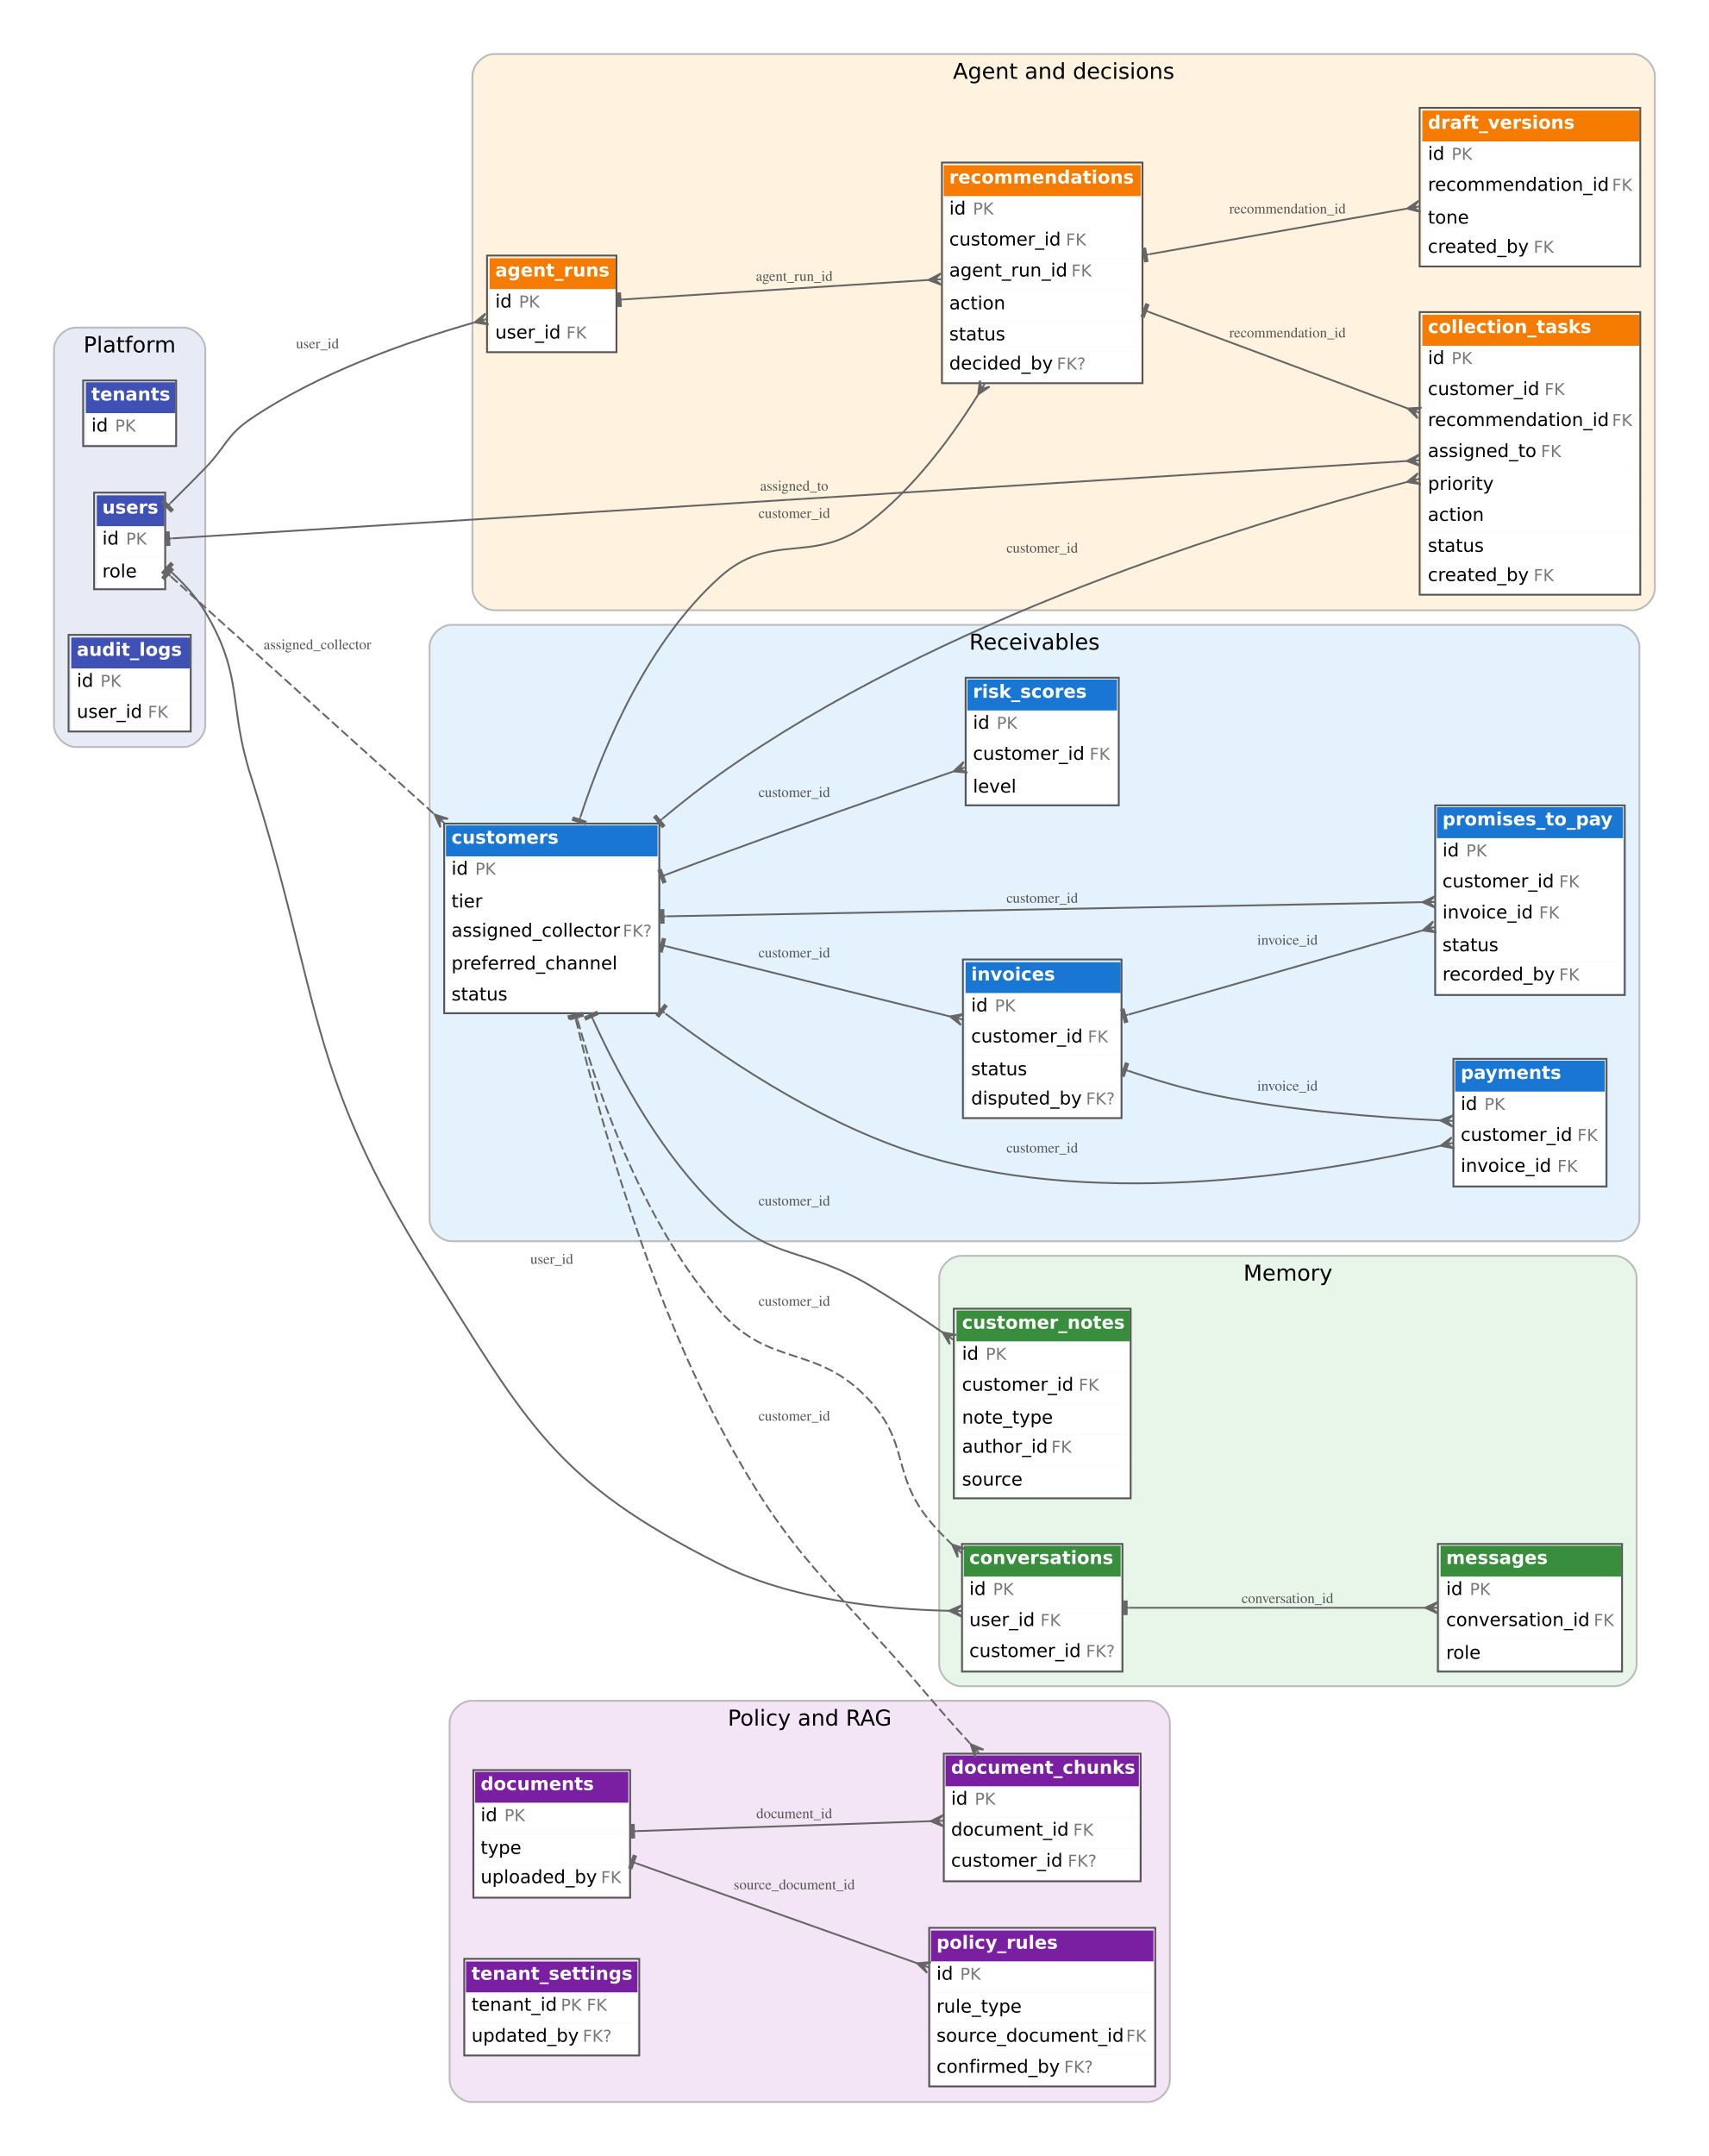
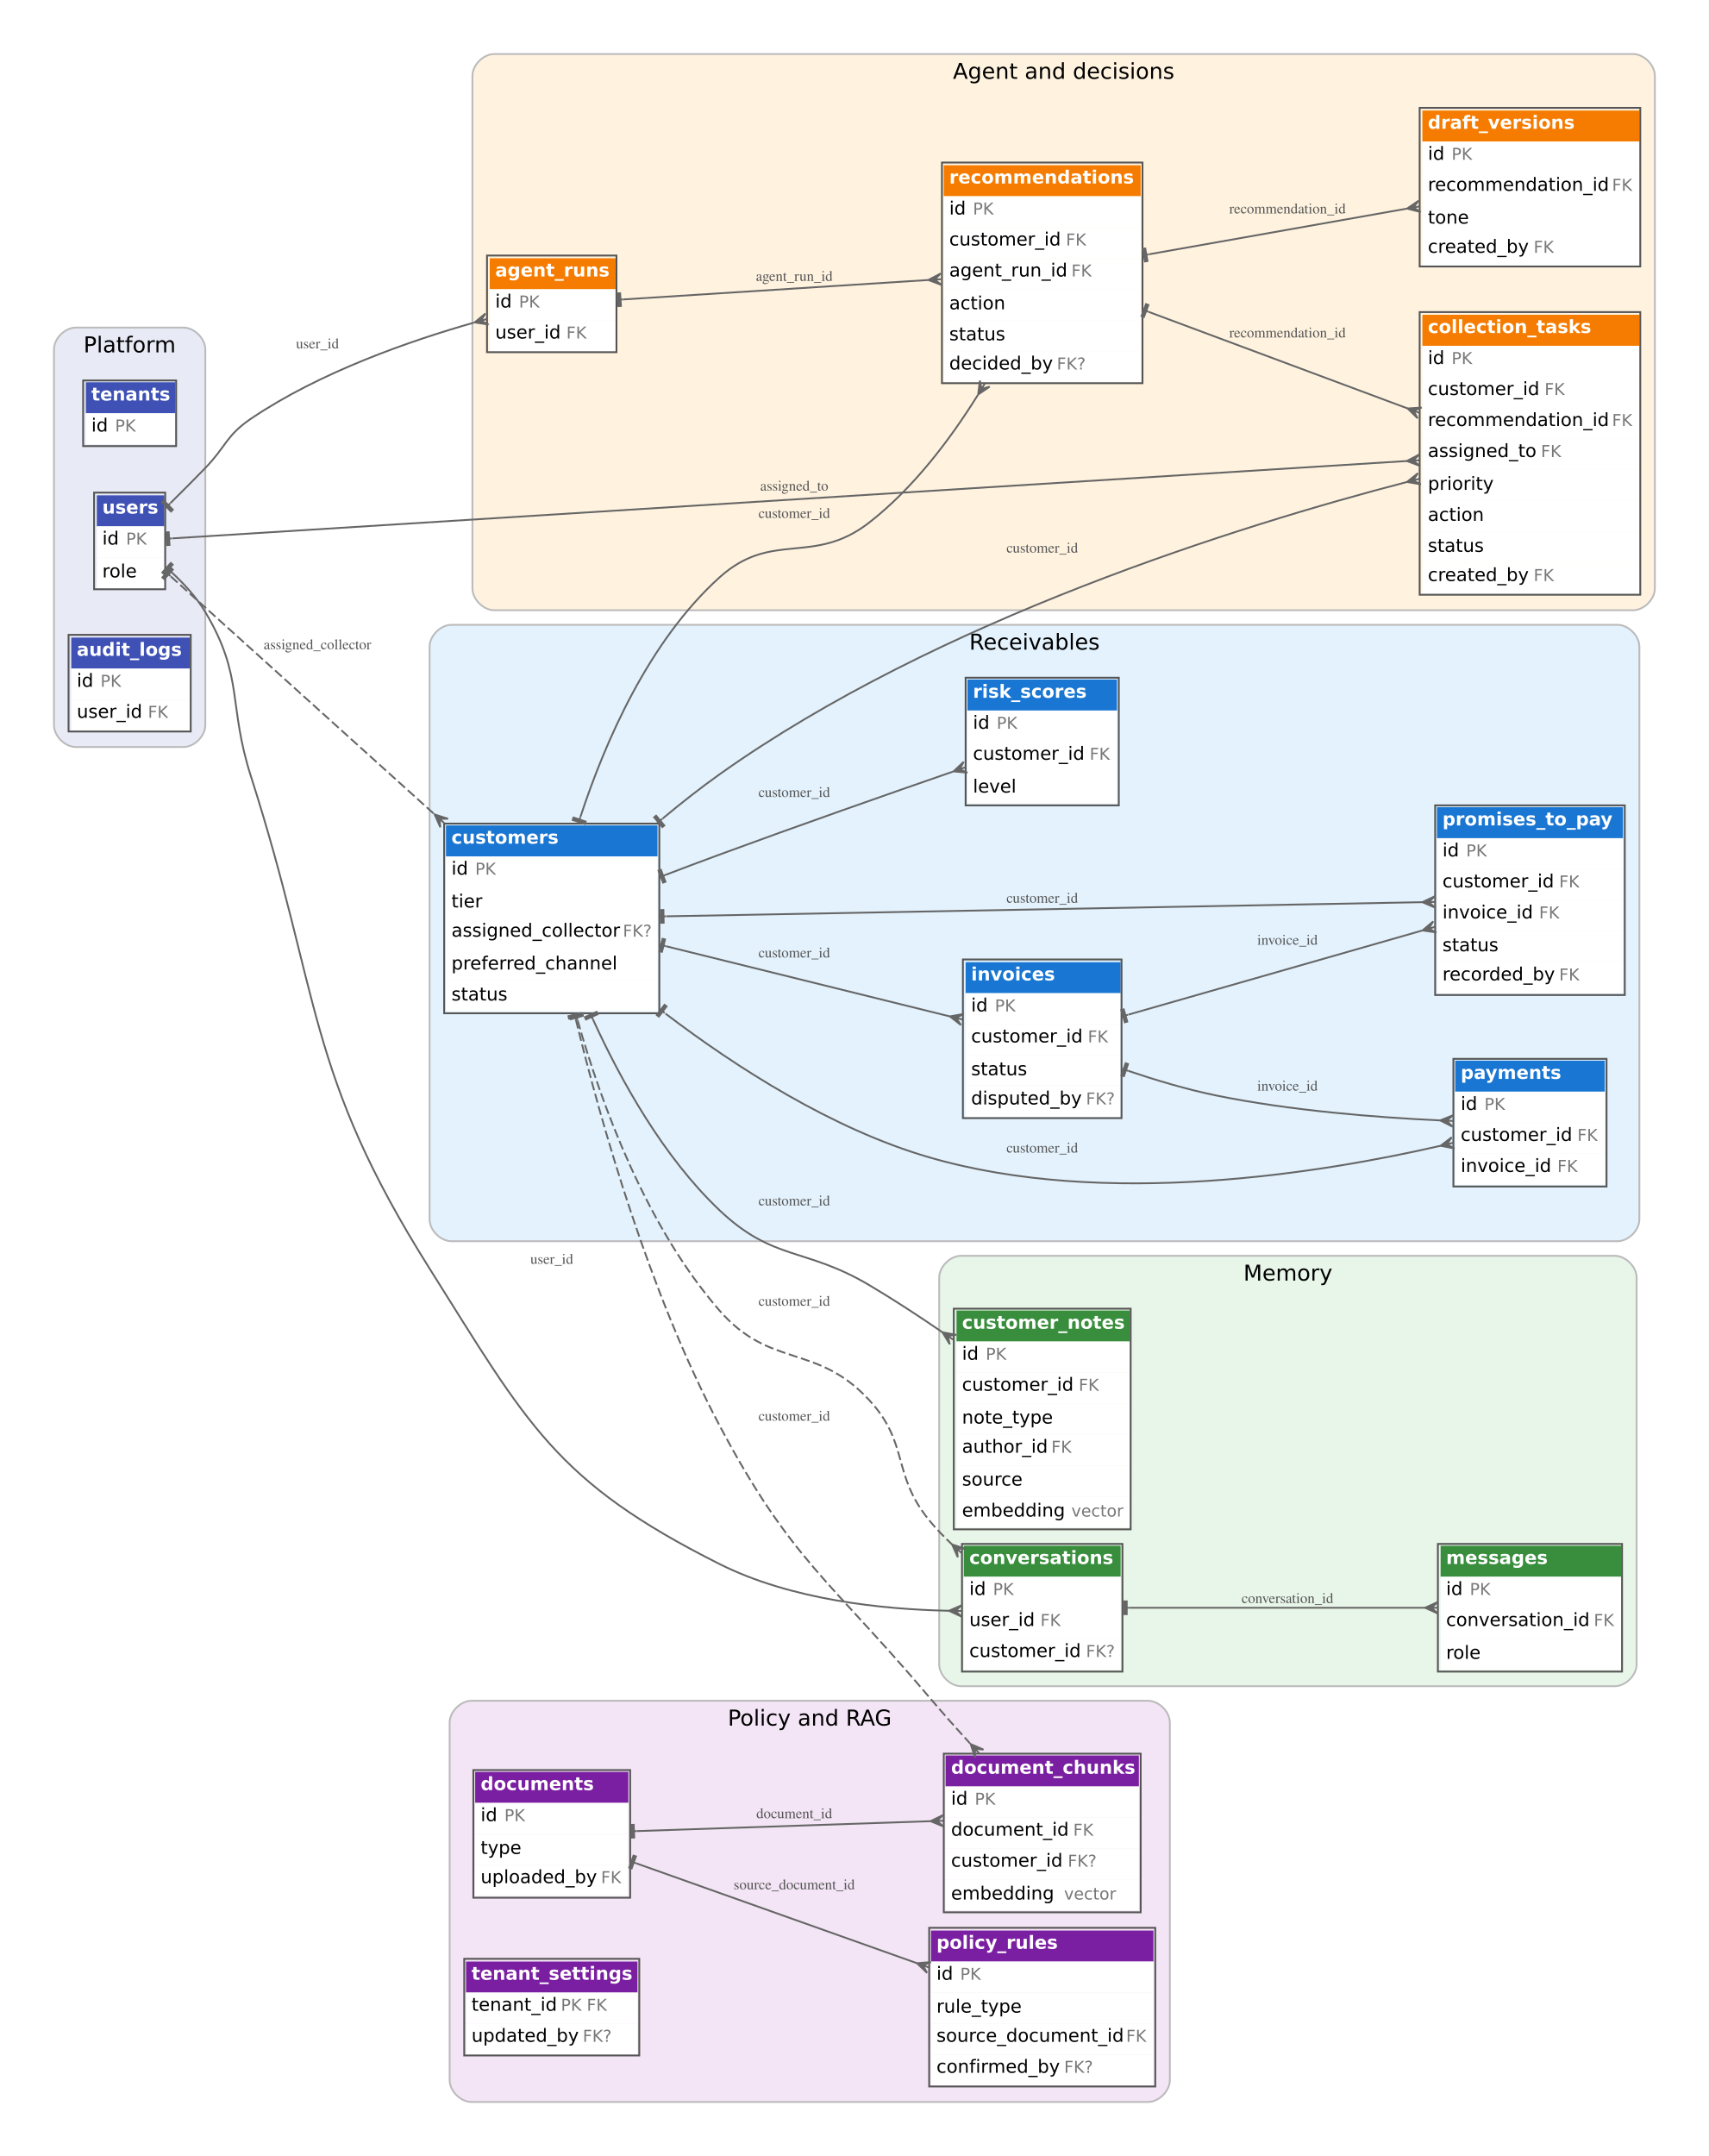
<svg xmlns="http://www.w3.org/2000/svg" width="937pt" height="1182pt" viewBox="0.00 0.00 937.20 1182.20">
  <g id="graph0" class="graph" transform="scale(1 1) rotate(0) translate(21.6 1160.6)">
    <polygon fill="white" stroke="transparent" points="-21.6,21.6 -21.6,-1160.6 915.6,-1160.6 915.6,21.6 -21.6,21.6" />
    <g id="clust1" class="cluster">
      <path fill="#e8eaf6" stroke="#bbbbbb" d="M20,-751C20,-751 79,-751 79,-751 85,-751 91,-757 91,-763 91,-763 91,-969 91,-969 91,-975 85,-981 79,-981 79,-981 20,-981 20,-981 14,-981 8,-975 8,-969 8,-969 8,-763 8,-763 8,-757 14,-751 20,-751" />
      <text text-anchor="middle" x="49.5" y="-967.4" font-family="DejaVu Sans" font-size="12.00">Platform</text>
    </g>
    <g id="clust2" class="cluster">
      <path fill="#e3f2fd" stroke="#bbbbbb" d="M226,-480C226,-480 865.5,-480 865.5,-480 871.5,-480 877.5,-486 877.5,-492 877.5,-492 877.5,-806 877.5,-806 877.5,-812 871.5,-818 865.5,-818 865.5,-818 226,-818 226,-818 220,-818 214,-812 214,-806 214,-806 214,-492 214,-492 214,-486 220,-480 226,-480" />
      <text text-anchor="middle" x="545.75" y="-804.4" font-family="DejaVu Sans" font-size="12.00">Receivables</text>
    </g>
    <g id="clust3" class="cluster">
      <path fill="#e8f5e9" stroke="#bbbbbb" d="M505.5,-236C505.5,-236 864,-236 864,-236 870,-236 876,-242 876,-248 876,-248 876,-460 876,-460 876,-466 870,-472 864,-472 864,-472 505.5,-472 505.5,-472 499.5,-472 493.5,-466 493.5,-460 493.5,-460 493.5,-248 493.5,-248 493.5,-242 499.5,-236 505.5,-236" />
      <text text-anchor="middle" x="684.75" y="-458.4" font-family="DejaVu Sans" font-size="12.00">Memory</text>
    </g>
    <g id="clust4" class="cluster">
      <path fill="#fff3e0" stroke="#bbbbbb" d="M249.5,-826C249.5,-826 874,-826 874,-826 880,-826 886,-832 886,-838 886,-838 886,-1119 886,-1119 886,-1125 880,-1131 874,-1131 874,-1131 249.5,-1131 249.5,-1131 243.5,-1131 237.5,-1125 237.5,-1119 237.5,-1119 237.5,-838 237.5,-838 237.5,-832 243.5,-826 249.5,-826" />
      <text text-anchor="middle" x="561.75" y="-1117.4" font-family="DejaVu Sans" font-size="12.00">Agent and decisions</text>
    </g>
    <g id="clust5" class="cluster">
      <path fill="#f3e5f5" stroke="#bbbbbb" d="M237,-8C237,-8 608,-8 608,-8 614,-8 620,-14 620,-20 620,-20 620,-216 620,-216 620,-222 614,-228 608,-228 608,-228 237,-228 237,-228 231,-228 225,-222 225,-216 225,-216 225,-20 225,-20 225,-14 231,-8 237,-8" />
      <text text-anchor="middle" x="422.5" y="-214.4" font-family="DejaVu Sans" font-size="12.00">Policy and RAG</text>
    </g>
    <g id="node1" class="node">
      <polygon fill="#3f51b5" stroke="transparent" points="25.5,-934 25.5,-951 74.5,-951 74.5,-934 25.5,-934" />
      <text text-anchor="start" x="28.5" y="-941" font-family="DejaVu Sans" font-weight="bold" font-size="10.00" fill="white">tenants</text>
      <polygon fill="white" stroke="transparent" points="25.5,-917 25.5,-934 74.5,-934 74.5,-917 25.5,-917" />
      <text text-anchor="start" x="28.5" y="-924" font-family="DejaVu Sans" font-size="10.00">id </text>
      <text text-anchor="start" x="41.5" y="-924" font-family="DejaVu Sans" font-size="9.00" fill="#777777">PK</text>
      <polygon fill="none" stroke="#555555" points="24,-916 24,-952 75,-952 75,-916 24,-916" />
    </g>
    <g id="node2" class="node">
      <polygon fill="#3f51b5" stroke="transparent" points="31.5,-872 31.5,-889 68.5,-889 68.5,-872 31.5,-872" />
      <text text-anchor="start" x="34.5" y="-879" font-family="DejaVu Sans" font-weight="bold" font-size="10.00" fill="white">users</text>
      <polygon fill="white" stroke="transparent" points="31.5,-855 31.5,-872 68.5,-872 68.5,-855 31.5,-855" />
      <text text-anchor="start" x="34.5" y="-862" font-family="DejaVu Sans" font-size="10.00">id </text>
      <text text-anchor="start" x="47.5" y="-862" font-family="DejaVu Sans" font-size="9.00" fill="#777777">PK</text>
      <polygon fill="white" stroke="transparent" points="31.5,-838 31.5,-855 68.5,-855 68.5,-838 31.5,-838" />
      <text text-anchor="start" x="34.5" y="-844" font-family="DejaVu Sans" font-size="10.00">role</text>
      <polygon fill="none" stroke="#555555" points="30,-837.5 30,-890.5 69,-890.5 69,-837.5 30,-837.5" />
    </g>
    <g id="node4" class="node">
      <polygon fill="#1976d2" stroke="transparent" points="223,-691 223,-708 339,-708 339,-691 223,-691" />
      <text text-anchor="start" x="226" y="-698" font-family="DejaVu Sans" font-weight="bold" font-size="10.00" fill="white">customers</text>
      <polygon fill="white" stroke="transparent" points="223,-674 223,-691 339,-691 339,-674 223,-674" />
      <text text-anchor="start" x="226" y="-681" font-family="DejaVu Sans" font-size="10.00">id </text>
      <text text-anchor="start" x="239" y="-681" font-family="DejaVu Sans" font-size="9.00" fill="#777777">PK</text>
      <polygon fill="white" stroke="transparent" points="223,-657 223,-674 339,-674 339,-657 223,-657" />
      <text text-anchor="start" x="226" y="-663" font-family="DejaVu Sans" font-size="10.00">tier</text>
      <polygon fill="white" stroke="transparent" points="223,-640 223,-657 339,-657 339,-640 223,-640" />
      <text text-anchor="start" x="226" y="-647" font-family="DejaVu Sans" font-size="10.00">assigned_collector </text>
      <text text-anchor="start" x="320" y="-647" font-family="DejaVu Sans" font-size="9.00" fill="#777777">FK?</text>
      <polygon fill="white" stroke="transparent" points="223,-623 223,-640 339,-640 339,-623 223,-623" />
      <text text-anchor="start" x="226" y="-629" font-family="DejaVu Sans" font-size="10.00">preferred_channel</text>
      <polygon fill="white" stroke="transparent" points="223,-606 223,-623 339,-623 339,-606 223,-606" />
      <text text-anchor="start" x="226" y="-612" font-family="DejaVu Sans" font-size="10.00">status</text>
      <polygon fill="none" stroke="#555555" points="222,-605 222,-709 340,-709 340,-605 222,-605" />
    </g>
    <g id="edge1" class="edge">
      <path fill="none" stroke="#666666" stroke-dasharray="5,2" d="M72.07,-844.55C104.85,-814.98 168.5,-757.57 216.79,-714.01" />
      <polygon fill="#666666" stroke="#666666" points="72.14,-849.19 67.46,-843.99 68.5,-843.05 73.18,-848.25 72.14,-849.19" />
      <polyline fill="none" stroke="#666666" points="69.28,-847.06 71.88,-844.72 " />
      <polygon fill="#666666" stroke="#666666" points="216.81,-714 224.11,-711.65 219.41,-711.65 222,-709.31 222,-709.31 222,-709.31 219.41,-711.65 219.89,-706.97 216.81,-714 216.81,-714" />
      <text text-anchor="middle" x="152.5" y="-804.6" font-family="Times,serif" font-size="8.00" fill="#555555">assigned_collector</text>
    </g>
    <g id="node10" class="node">
      <polygon fill="#388e3c" stroke="transparent" points="507,-296 507,-313 593,-313 593,-296 507,-296" />
      <text text-anchor="start" x="510" y="-303" font-family="DejaVu Sans" font-weight="bold" font-size="10.00" fill="white">conversations</text>
      <polygon fill="white" stroke="transparent" points="507,-279 507,-296 593,-296 593,-279 507,-279" />
      <text text-anchor="start" x="510" y="-286" font-family="DejaVu Sans" font-size="10.00">id </text>
      <text text-anchor="start" x="523" y="-286" font-family="DejaVu Sans" font-size="9.00" fill="#777777">PK</text>
      <polygon fill="white" stroke="transparent" points="507,-262 507,-279 593,-279 593,-262 507,-262" />
      <text text-anchor="start" x="510" y="-269" font-family="DejaVu Sans" font-size="10.00">user_id </text>
      <text text-anchor="start" x="549" y="-269" font-family="DejaVu Sans" font-size="9.00" fill="#777777">FK</text>
      <polygon fill="white" stroke="transparent" points="507,-245 507,-262 593,-262 593,-245 507,-245" />
      <text text-anchor="start" x="510" y="-252" font-family="DejaVu Sans" font-size="10.00">customer_id </text>
      <text text-anchor="start" x="574" y="-252" font-family="DejaVu Sans" font-size="9.00" fill="#777777">FK?</text>
      <polygon fill="none" stroke="#555555" points="506,-244 506,-314 594,-314 594,-244 506,-244" />
    </g>
    <g id="edge14" class="edge">
      <path fill="none" stroke="#666666" d="M72.14,-847.16C79.02,-840.86 86.1,-833.22 91,-825 112.26,-789.34 103.35,-774.54 116,-735 154.89,-613.41 145.96,-573.02 214,-465 267.77,-379.64 282.83,-348.25 373,-303 412.15,-283.35 462.03,-278.12 498.69,-277.35" />
      <polygon fill="#666666" stroke="#666666" points="72.07,-851.92 67.4,-846.7 68.45,-845.77 73.11,-850.99 72.07,-851.92" />
      <polyline fill="none" stroke="#666666" points="69.21,-849.78 71.82,-847.44 " />
      <polygon fill="#666666" stroke="#666666" points="498.84,-277.35 505.88,-280.41 502.34,-277.3 505.84,-277.26 505.84,-277.26 505.84,-277.26 502.34,-277.3 505.79,-274.11 498.84,-277.35 498.84,-277.35" />
      <text text-anchor="middle" x="281" y="-467.6" font-family="Times,serif" font-size="8.00" fill="#555555">user_id</text>
    </g>
    <g id="node12" class="node">
      <polygon fill="#f57c00" stroke="transparent" points="247,-1002 247,-1019 316,-1019 316,-1002 247,-1002" />
      <text text-anchor="start" x="250" y="-1009" font-family="DejaVu Sans" font-weight="bold" font-size="10.00" fill="white">agent_runs</text>
      <polygon fill="white" stroke="transparent" points="247,-985 247,-1002 316,-1002 316,-985 247,-985" />
      <text text-anchor="start" x="250" y="-992" font-family="DejaVu Sans" font-size="10.00">id </text>
      <text text-anchor="start" x="263" y="-992" font-family="DejaVu Sans" font-size="9.00" fill="#777777">PK</text>
      <polygon fill="white" stroke="transparent" points="247,-968 247,-985 316,-985 316,-968 247,-968" />
      <text text-anchor="start" x="250" y="-975" font-family="DejaVu Sans" font-size="10.00">user_id </text>
      <text text-anchor="start" x="289" y="-975" font-family="DejaVu Sans" font-size="9.00" fill="#777777">FK</text>
      <polygon fill="none" stroke="#555555" points="245.5,-967.5 245.5,-1020.5 316.5,-1020.5 316.5,-967.5 245.5,-967.5" />
    </g>
    <g id="edge21" class="edge">
      <path fill="none" stroke="#666666" d="M71.86,-884.74C78.08,-890.88 84.86,-897.66 91,-904 102.38,-915.75 102.46,-921.83 116,-931 153.84,-956.63 203.57,-973.84 238.31,-983.71" />
      <polygon fill="#666666" stroke="#666666" points="67.27,-885.13 72.18,-880.14 73.17,-881.13 68.26,-886.12 67.27,-885.13" />
      <polyline fill="none" stroke="#666666" points="69.22,-882.15 71.72,-884.6 " />
      <polygon fill="#666666" stroke="#666666" points="238.74,-983.83 244.64,-988.73 242.11,-984.76 245.48,-985.7 245.48,-985.7 245.48,-985.7 242.11,-984.76 246.33,-982.67 238.74,-983.83 238.74,-983.83" />
      <text text-anchor="middle" x="152.5" y="-969.6" font-family="Times,serif" font-size="8.00" fill="#555555">user_id</text>
    </g>
    <g id="node15" class="node">
      <polygon fill="#f57c00" stroke="transparent" points="758.5,-971 758.5,-988 877.5,-988 877.5,-971 758.5,-971" />
      <text text-anchor="start" x="761.5" y="-978" font-family="DejaVu Sans" font-weight="bold" font-size="10.00" fill="white">collection_tasks</text>
      <polygon fill="white" stroke="transparent" points="758.5,-954 758.5,-971 877.5,-971 877.5,-954 758.5,-954" />
      <text text-anchor="start" x="761.5" y="-961" font-family="DejaVu Sans" font-size="10.00">id </text>
      <text text-anchor="start" x="774.5" y="-961" font-family="DejaVu Sans" font-size="9.00" fill="#777777">PK</text>
      <polygon fill="white" stroke="transparent" points="758.5,-937 758.5,-954 877.5,-954 877.5,-937 758.5,-937" />
      <text text-anchor="start" x="761.5" y="-944" font-family="DejaVu Sans" font-size="10.00">customer_id </text>
      <text text-anchor="start" x="825.5" y="-944" font-family="DejaVu Sans" font-size="9.00" fill="#777777">FK</text>
      <polygon fill="white" stroke="transparent" points="758.5,-920 758.5,-937 877.5,-937 877.5,-920 758.5,-920" />
      <text text-anchor="start" x="761.5" y="-927" font-family="DejaVu Sans" font-size="10.00">recommendation_id </text>
      <text text-anchor="start" x="862.5" y="-927" font-family="DejaVu Sans" font-size="9.00" fill="#777777">FK</text>
      <polygon fill="white" stroke="transparent" points="758.5,-903 758.5,-920 877.5,-920 877.5,-903 758.5,-903" />
      <text text-anchor="start" x="761.5" y="-910" font-family="DejaVu Sans" font-size="10.00">assigned_to </text>
      <text text-anchor="start" x="823.5" y="-910" font-family="DejaVu Sans" font-size="9.00" fill="#777777">FK</text>
      <polygon fill="white" stroke="transparent" points="758.5,-886 758.5,-903 877.5,-903 877.5,-886 758.5,-886" />
      <text text-anchor="start" x="761.5" y="-892" font-family="DejaVu Sans" font-size="10.00">priority</text>
      <polygon fill="white" stroke="transparent" points="758.5,-869 758.5,-886 877.5,-886 877.5,-869 758.5,-869" />
      <text text-anchor="start" x="761.5" y="-875" font-family="DejaVu Sans" font-size="10.00">action</text>
      <polygon fill="white" stroke="transparent" points="758.5,-852 758.5,-869 877.5,-869 877.5,-852 758.5,-852" />
      <text text-anchor="start" x="761.5" y="-858" font-family="DejaVu Sans" font-size="10.00">status</text>
      <polygon fill="white" stroke="transparent" points="758.5,-835 758.5,-852 877.5,-852 877.5,-835 758.5,-835" />
      <text text-anchor="start" x="761.5" y="-842" font-family="DejaVu Sans" font-size="10.00">created_by </text>
      <text text-anchor="start" x="819.5" y="-842" font-family="DejaVu Sans" font-size="9.00" fill="#777777">FK</text>
      <polygon fill="none" stroke="#555555" points="757,-834.5 757,-989.5 878,-989.5 878,-834.5 757,-834.5" />
    </g>
    <g id="edge13" class="edge">
      <path fill="none" stroke="#666666" d="M72.83,-865.4C173.44,-871.7 586.76,-897.6 749.86,-907.82" />
      <polygon fill="#666666" stroke="#666666" points="69.54,-868.7 69.97,-861.71 71.37,-861.8 70.93,-868.79 69.54,-868.7" />
      <polyline fill="none" stroke="#666666" points="69.06,-865.16 72.55,-865.38 " />
      <polygon fill="#666666" stroke="#666666" points="749.98,-907.83 756.77,-911.41 753.48,-908.05 756.97,-908.27 756.97,-908.27 756.97,-908.27 753.48,-908.05 757.17,-905.13 749.98,-907.83 749.98,-907.83" />
      <text text-anchor="middle" x="414" y="-891.6" font-family="Times,serif" font-size="8.00" fill="#555555">assigned_to</text>
    </g>
    <g id="node3" class="node">
      <polygon fill="#3f51b5" stroke="transparent" points="17.5,-794 17.5,-811 82.5,-811 82.5,-794 17.5,-794" />
      <text text-anchor="start" x="20.5" y="-801" font-family="DejaVu Sans" font-weight="bold" font-size="10.00" fill="white">audit_logs</text>
      <polygon fill="white" stroke="transparent" points="17.5,-777 17.5,-794 82.5,-794 82.5,-777 17.5,-777" />
      <text text-anchor="start" x="20.5" y="-784" font-family="DejaVu Sans" font-size="10.00">id </text>
      <text text-anchor="start" x="33.5" y="-784" font-family="DejaVu Sans" font-size="9.00" fill="#777777">PK</text>
      <polygon fill="white" stroke="transparent" points="17.5,-760 17.5,-777 82.5,-777 82.5,-760 17.5,-760" />
      <text text-anchor="start" x="20.5" y="-767" font-family="DejaVu Sans" font-size="10.00">user_id </text>
      <text text-anchor="start" x="59.5" y="-767" font-family="DejaVu Sans" font-size="9.00" fill="#777777">FK</text>
      <polygon fill="none" stroke="#555555" points="16,-759.5 16,-812.5 83,-812.5 83,-759.5 16,-759.5" />
    </g>
    <g id="node5" class="node">
      <polygon fill="#1976d2" stroke="transparent" points="508,-616 508,-633 593,-633 593,-616 508,-616" />
      <text text-anchor="start" x="511" y="-623" font-family="DejaVu Sans" font-weight="bold" font-size="10.00" fill="white">invoices</text>
      <polygon fill="white" stroke="transparent" points="508,-599 508,-616 593,-616 593,-599 508,-599" />
      <text text-anchor="start" x="511" y="-606" font-family="DejaVu Sans" font-size="10.00">id </text>
      <text text-anchor="start" x="524" y="-606" font-family="DejaVu Sans" font-size="9.00" fill="#777777">PK</text>
      <polygon fill="white" stroke="transparent" points="508,-582 508,-599 593,-599 593,-582 508,-582" />
      <text text-anchor="start" x="511" y="-589" font-family="DejaVu Sans" font-size="10.00">customer_id </text>
      <text text-anchor="start" x="575" y="-589" font-family="DejaVu Sans" font-size="9.00" fill="#777777">FK</text>
      <polygon fill="white" stroke="transparent" points="508,-565 508,-582 593,-582 593,-565 508,-565" />
      <text text-anchor="start" x="511" y="-571" font-family="DejaVu Sans" font-size="10.00">status</text>
      <polygon fill="white" stroke="transparent" points="508,-548 508,-565 593,-565 593,-548 508,-548" />
      <text text-anchor="start" x="511" y="-555" font-family="DejaVu Sans" font-size="10.00">disputed_by </text>
      <text text-anchor="start" x="574" y="-555" font-family="DejaVu Sans" font-size="9.00" fill="#777777">FK?</text>
      <polygon fill="none" stroke="#555555" points="506.5,-547.5 506.5,-634.5 593.5,-634.5 593.5,-547.5 506.5,-547.5" />
    </g>
    <g id="edge2" class="edge">
      <path fill="none" stroke="#666666" d="M343.82,-641.72C391.07,-630.04 455.36,-614.15 499.3,-603.28" />
      <polygon fill="#666666" stroke="#666666" points="341.78,-645.83 340.1,-639.03 341.46,-638.7 343.14,-645.49 341.78,-645.83" />
      <polyline fill="none" stroke="#666666" points="340.26,-642.6 343.66,-641.76 " />
      <polygon fill="#666666" stroke="#666666" points="499.38,-603.27 506.93,-604.64 502.78,-602.43 506.18,-601.59 506.18,-601.59 506.18,-601.59 502.78,-602.43 505.42,-598.53 499.38,-603.27 499.38,-603.27" />
      <text text-anchor="middle" x="414" y="-635.6" font-family="Times,serif" font-size="8.00" fill="#555555">customer_id</text>
    </g>
    <g id="node6" class="node">
      <polygon fill="#1976d2" stroke="transparent" points="776.5,-562 776.5,-579 858.5,-579 858.5,-562 776.5,-562" />
      <text text-anchor="start" x="779.5" y="-569" font-family="DejaVu Sans" font-weight="bold" font-size="10.00" fill="white">payments</text>
      <polygon fill="white" stroke="transparent" points="776.5,-545 776.5,-562 858.5,-562 858.5,-545 776.5,-545" />
      <text text-anchor="start" x="779.5" y="-552" font-family="DejaVu Sans" font-size="10.00">id </text>
      <text text-anchor="start" x="792.5" y="-552" font-family="DejaVu Sans" font-size="9.00" fill="#777777">PK</text>
      <polygon fill="white" stroke="transparent" points="776.5,-528 776.5,-545 858.5,-545 858.5,-528 776.5,-528" />
      <text text-anchor="start" x="779.5" y="-535" font-family="DejaVu Sans" font-size="10.00">customer_id </text>
      <text text-anchor="start" x="843.5" y="-535" font-family="DejaVu Sans" font-size="9.00" fill="#777777">FK</text>
      <polygon fill="white" stroke="transparent" points="776.5,-511 776.5,-528 858.5,-528 858.5,-511 776.5,-511" />
      <text text-anchor="start" x="779.5" y="-518" font-family="DejaVu Sans" font-size="10.00">invoice_id </text>
      <text text-anchor="start" x="832.5" y="-518" font-family="DejaVu Sans" font-size="9.00" fill="#777777">FK</text>
      <polygon fill="none" stroke="#555555" points="775.5,-510 775.5,-580 859.5,-580 859.5,-510 775.5,-510" />
    </g>
    <g id="edge3" class="edge">
      <path fill="none" stroke="#666666" d="M343.41,-604.78C382.14,-575.36 434.76,-541.49 488,-526 584.45,-497.93 703.39,-517.39 768.42,-532.32" />
      <polygon fill="#666666" stroke="#666666" points="342.85,-609.61 338.61,-604.04 339.72,-603.19 343.97,-608.76 342.85,-609.61" />
      <polyline fill="none" stroke="#666666" points="340.17,-607.25 342.96,-605.12 " />
      <polygon fill="#666666" stroke="#666666" points="768.49,-532.34 774.59,-537 771.9,-533.14 775.31,-533.93 775.31,-533.93 775.31,-533.93 771.9,-533.14 776.03,-530.87 768.49,-532.34 768.49,-532.34" />
      <text text-anchor="middle" x="550" y="-528.6" font-family="Times,serif" font-size="8.00" fill="#555555">customer_id</text>
    </g>
    <g id="node7" class="node">
      <polygon fill="#1976d2" stroke="transparent" points="766.5,-701 766.5,-718 868.5,-718 868.5,-701 766.5,-701" />
      <text text-anchor="start" x="769.5" y="-708" font-family="DejaVu Sans" font-weight="bold" font-size="10.00" fill="white">promises_to_pay</text>
      <polygon fill="white" stroke="transparent" points="766.5,-684 766.5,-701 868.5,-701 868.5,-684 766.5,-684" />
      <text text-anchor="start" x="769.5" y="-691" font-family="DejaVu Sans" font-size="10.00">id </text>
      <text text-anchor="start" x="782.5" y="-691" font-family="DejaVu Sans" font-size="9.00" fill="#777777">PK</text>
      <polygon fill="white" stroke="transparent" points="766.5,-667 766.5,-684 868.5,-684 868.5,-667 766.5,-667" />
      <text text-anchor="start" x="769.5" y="-674" font-family="DejaVu Sans" font-size="10.00">customer_id </text>
      <text text-anchor="start" x="833.5" y="-674" font-family="DejaVu Sans" font-size="9.00" fill="#777777">FK</text>
      <polygon fill="white" stroke="transparent" points="766.5,-650 766.5,-667 868.5,-667 868.5,-650 766.5,-650" />
      <text text-anchor="start" x="769.5" y="-657" font-family="DejaVu Sans" font-size="10.00">invoice_id </text>
      <text text-anchor="start" x="822.5" y="-657" font-family="DejaVu Sans" font-size="9.00" fill="#777777">FK</text>
      <polygon fill="white" stroke="transparent" points="766.5,-633 766.5,-650 868.5,-650 868.5,-633 766.5,-633" />
      <text text-anchor="start" x="769.5" y="-639" font-family="DejaVu Sans" font-size="10.00">status</text>
      <polygon fill="white" stroke="transparent" points="766.5,-616 766.5,-633 868.5,-633 868.5,-616 766.5,-616" />
      <text text-anchor="start" x="769.5" y="-623" font-family="DejaVu Sans" font-size="10.00">recorded_by </text>
      <text text-anchor="start" x="833.5" y="-623" font-family="DejaVu Sans" font-size="9.00" fill="#777777">FK</text>
      <polygon fill="none" stroke="#555555" points="765.5,-615 765.5,-719 869.5,-719 869.5,-615 765.5,-615" />
    </g>
    <g id="edge5" class="edge">
      <path fill="none" stroke="#666666" d="M343.97,-658.16C448.12,-660.11 656.81,-664.01 758.35,-665.91" />
      <polygon fill="#666666" stroke="#666666" points="340.85,-661.6 340.98,-654.6 342.38,-654.63 342.25,-661.63 340.85,-661.6" />
      <polyline fill="none" stroke="#666666" points="340.22,-658.09 343.72,-658.15 " />
      <polygon fill="#666666" stroke="#666666" points="758.47,-665.91 765.41,-669.19 761.97,-665.98 765.47,-666.05 765.47,-666.05 765.47,-666.05 761.97,-665.98 765.53,-662.9 758.47,-665.91 758.47,-665.91" />
      <text text-anchor="middle" x="550" y="-665.6" font-family="Times,serif" font-size="8.00" fill="#555555">customer_id</text>
    </g>
    <g id="node8" class="node">
      <polygon fill="#1976d2" stroke="transparent" points="509,-771 509,-788 591,-788 591,-771 509,-771" />
      <text text-anchor="start" x="512" y="-778" font-family="DejaVu Sans" font-weight="bold" font-size="10.00" fill="white">risk_scores</text>
      <polygon fill="white" stroke="transparent" points="509,-754 509,-771 591,-771 591,-754 509,-754" />
      <text text-anchor="start" x="512" y="-761" font-family="DejaVu Sans" font-size="10.00">id </text>
      <text text-anchor="start" x="525" y="-761" font-family="DejaVu Sans" font-size="9.00" fill="#777777">PK</text>
      <polygon fill="white" stroke="transparent" points="509,-737 509,-754 591,-754 591,-737 509,-737" />
      <text text-anchor="start" x="512" y="-744" font-family="DejaVu Sans" font-size="10.00">customer_id </text>
      <text text-anchor="start" x="576" y="-744" font-family="DejaVu Sans" font-size="9.00" fill="#777777">FK</text>
      <polygon fill="white" stroke="transparent" points="509,-720 509,-737 591,-737 591,-720 509,-720" />
      <text text-anchor="start" x="512" y="-726" font-family="DejaVu Sans" font-size="10.00">level</text>
      <polygon fill="none" stroke="#555555" points="508,-719 508,-789 592,-789 592,-719 508,-719" />
    </g>
    <g id="edge20" class="edge">
      <path fill="none" stroke="#666666" d="M343.49,-680.92C353.34,-684.68 363.44,-688.48 373,-692 416.18,-707.9 465.62,-725.25 501.08,-737.53" />
      <polygon fill="#666666" stroke="#666666" points="339.57,-683.17 342.06,-676.63 343.37,-677.13 340.88,-683.67 339.57,-683.17" />
      <polyline fill="none" stroke="#666666" points="340.16,-679.65 343.43,-680.9 " />
      <polygon fill="#666666" stroke="#666666" points="501.37,-737.63 506.95,-742.9 504.68,-738.78 507.98,-739.92 507.98,-739.92 507.98,-739.92 504.68,-738.78 509.01,-736.94 501.37,-737.63 501.37,-737.63" />
      <text text-anchor="middle" x="414" y="-723.6" font-family="Times,serif" font-size="8.00" fill="#555555">customer_id</text>
    </g>
    <g id="node9" class="node">
      <polygon fill="#388e3c" stroke="transparent" points="503,-425 503,-442 598,-442 598,-425 503,-425" />
      <text text-anchor="start" x="506" y="-432" font-family="DejaVu Sans" font-weight="bold" font-size="10.00" fill="white">customer_notes</text>
      <polygon fill="white" stroke="transparent" points="503,-408 503,-425 598,-425 598,-408 503,-408" />
      <text text-anchor="start" x="506" y="-415" font-family="DejaVu Sans" font-size="10.00">id </text>
      <text text-anchor="start" x="519" y="-415" font-family="DejaVu Sans" font-size="9.00" fill="#777777">PK</text>
      <polygon fill="white" stroke="transparent" points="503,-391 503,-408 598,-408 598,-391 503,-391" />
      <text text-anchor="start" x="506" y="-398" font-family="DejaVu Sans" font-size="10.00">customer_id </text>
      <text text-anchor="start" x="570" y="-398" font-family="DejaVu Sans" font-size="9.00" fill="#777777">FK</text>
      <polygon fill="white" stroke="transparent" points="503,-374 503,-391 598,-391 598,-374 503,-374" />
      <text text-anchor="start" x="506" y="-380" font-family="DejaVu Sans" font-size="10.00">note_type</text>
      <polygon fill="white" stroke="transparent" points="503,-357 503,-374 598,-374 598,-357 503,-357" />
      <text text-anchor="start" x="506" y="-364" font-family="DejaVu Sans" font-size="10.00">author_id </text>
      <text text-anchor="start" x="555" y="-364" font-family="DejaVu Sans" font-size="9.00" fill="#777777">FK</text>
      <polygon fill="white" stroke="transparent" points="503,-340 503,-357 598,-357 598,-340 503,-340" />
      <text text-anchor="start" x="506" y="-346" font-family="DejaVu Sans" font-size="10.00">source</text>
-       <polygon fill="none" stroke="#555555" points="501.5,-339 501.5,-443 598.5,-443 598.5,-339 501.5,-339" />
+       <polygon fill="white" stroke="transparent" points="503,-323 503,-340 598,-340 598,-323 503,-323" />
+       <text text-anchor="start" x="506" y="-329" font-family="DejaVu Sans" font-size="10.00">embedding </text>
+       <text text-anchor="start" x="566" y="-329" font-family="DejaVu Sans" font-size="9.00" fill="#777777">vector</text>
+       <polygon fill="none" stroke="#555555" points="501.5,-322 501.5,-443 598.5,-443 598.5,-322 501.5,-322" />
    </g>
    <g id="edge7" class="edge">
      <path fill="none" stroke="#666666" d="M303.57,-601.72C318.9,-568.11 342.22,-526.18 373,-497 402.57,-468.97 419.93,-476.75 455,-456 468.33,-448.11 482.26,-438.99 495.2,-430.13" />
      <polygon fill="#666666" stroke="#666666" points="305.59,-605.75 299.21,-602.87 299.79,-601.59 306.17,-604.48 305.59,-605.75" />
      <polyline fill="none" stroke="#666666" points="302.11,-604.95 303.55,-601.76 " />
      <polygon fill="#666666" stroke="#666666" points="495.31,-430.05 502.86,-428.67 498.19,-428.06 501.07,-426.08 501.07,-426.08 501.07,-426.08 498.19,-428.06 499.28,-423.48 495.31,-430.05 495.31,-430.05" />
      <text text-anchor="middle" x="414" y="-499.6" font-family="Times,serif" font-size="8.00" fill="#555555">customer_id</text>
    </g>
    <g id="edge15" class="edge">
      <path fill="none" stroke="#666666" stroke-dasharray="5,2" d="M295.2,-601.07C308.51,-554.3 332.93,-488.03 373,-442 400.88,-409.98 426.13,-424.12 455,-393 477.3,-368.96 467.28,-352.42 488,-327 491.73,-322.42 495.98,-318 500.45,-313.82" />
      <polygon fill="#666666" stroke="#666666" points="297.74,-604.96 291,-603.06 291.38,-601.71 298.12,-603.61 297.74,-604.96" />
      <polyline fill="none" stroke="#666666" points="294.18,-604.68 295.13,-601.31 " />
      <polygon fill="#666666" stroke="#666666" points="500.57,-313.71 507.88,-311.38 503.18,-311.37 505.78,-309.03 505.78,-309.03 505.78,-309.03 503.18,-311.37 503.68,-306.69 500.57,-313.71 500.57,-313.71" />
      <text text-anchor="middle" x="414" y="-444.6" font-family="Times,serif" font-size="8.00" fill="#555555">customer_id</text>
    </g>
    <g id="node13" class="node">
      <polygon fill="#f57c00" stroke="transparent" points="496,-1053 496,-1070 604,-1070 604,-1053 496,-1053" />
      <text text-anchor="start" x="499" y="-1060" font-family="DejaVu Sans" font-weight="bold" font-size="10.00" fill="white">recommendations</text>
      <polygon fill="white" stroke="transparent" points="496,-1036 496,-1053 604,-1053 604,-1036 496,-1036" />
      <text text-anchor="start" x="499" y="-1043" font-family="DejaVu Sans" font-size="10.00">id </text>
      <text text-anchor="start" x="512" y="-1043" font-family="DejaVu Sans" font-size="9.00" fill="#777777">PK</text>
      <polygon fill="white" stroke="transparent" points="496,-1019 496,-1036 604,-1036 604,-1019 496,-1019" />
      <text text-anchor="start" x="499" y="-1026" font-family="DejaVu Sans" font-size="10.00">customer_id </text>
      <text text-anchor="start" x="563" y="-1026" font-family="DejaVu Sans" font-size="9.00" fill="#777777">FK</text>
      <polygon fill="white" stroke="transparent" points="496,-1002 496,-1019 604,-1019 604,-1002 496,-1002" />
      <text text-anchor="start" x="499" y="-1009" font-family="DejaVu Sans" font-size="10.00">agent_run_id </text>
      <text text-anchor="start" x="566" y="-1009" font-family="DejaVu Sans" font-size="9.00" fill="#777777">FK</text>
      <polygon fill="white" stroke="transparent" points="496,-985 496,-1002 604,-1002 604,-985 496,-985" />
      <text text-anchor="start" x="499" y="-991" font-family="DejaVu Sans" font-size="10.00">action</text>
      <polygon fill="white" stroke="transparent" points="496,-968 496,-985 604,-985 604,-968 496,-968" />
      <text text-anchor="start" x="499" y="-974" font-family="DejaVu Sans" font-size="10.00">status</text>
      <polygon fill="white" stroke="transparent" points="496,-951 496,-968 604,-968 604,-951 496,-951" />
      <text text-anchor="start" x="499" y="-958" font-family="DejaVu Sans" font-size="10.00">decided_by </text>
      <text text-anchor="start" x="558" y="-958" font-family="DejaVu Sans" font-size="9.00" fill="#777777">FK?</text>
      <polygon fill="none" stroke="#555555" points="495,-950.5 495,-1071.5 605,-1071.5 605,-950.5 495,-950.5" />
    </g>
    <g id="edge8" class="edge">
      <path fill="none" stroke="#666666" d="M296.73,-712.68C310.29,-754.01 334.29,-809.06 373,-844 401.81,-870 424.34,-850.2 455,-874 479.05,-892.67 499.25,-919.23 514.68,-944.01" />
      <polygon fill="#666666" stroke="#666666" points="292.5,-710.97 299.15,-708.81 299.59,-710.14 292.93,-712.3 292.5,-710.97" />
      <polyline fill="none" stroke="#666666" points="295.61,-709.22 296.69,-712.55 " />
      <polygon fill="#666666" stroke="#666666" points="514.86,-944.29 515.82,-951.91 516.68,-947.28 518.5,-950.27 518.5,-950.27 518.5,-950.27 516.68,-947.28 521.19,-948.62 514.86,-944.29 514.86,-944.29" />
      <text text-anchor="middle" x="414" y="-876.6" font-family="Times,serif" font-size="8.00" fill="#555555">customer_id</text>
    </g>
    <g id="edge11" class="edge">
      <path fill="none" stroke="#666666" d="M341.74,-711.71C351.9,-720.18 362.56,-728.58 373,-736 492.43,-820.9 658.57,-872.5 749.84,-896.29" />
      <polygon fill="#666666" stroke="#666666" points="337.17,-712.45 341.67,-707.09 342.74,-707.98 338.24,-713.35 337.17,-712.45" />
      <polyline fill="none" stroke="#666666" points="338.88,-709.32 341.56,-711.57 " />
      <polygon fill="#666666" stroke="#666666" points="750.04,-896.34 756.03,-901.14 753.43,-897.22 756.82,-898.09 756.82,-898.09 756.82,-898.09 753.43,-897.22 757.6,-895.04 750.04,-896.34 750.04,-896.34" />
      <text text-anchor="middle" x="550" y="-857.6" font-family="Times,serif" font-size="8.00" fill="#555555">customer_id</text>
    </g>
    <g id="node17" class="node">
      <polygon fill="#7b1fa2" stroke="transparent" points="497,-181 497,-198 603,-198 603,-181 497,-181" />
      <text text-anchor="start" x="500" y="-188" font-family="DejaVu Sans" font-weight="bold" font-size="10.00" fill="white">document_chunks</text>
      <polygon fill="white" stroke="transparent" points="497,-164 497,-181 603,-181 603,-164 497,-164" />
      <text text-anchor="start" x="500" y="-171" font-family="DejaVu Sans" font-size="10.00">id </text>
      <text text-anchor="start" x="513" y="-171" font-family="DejaVu Sans" font-size="9.00" fill="#777777">PK</text>
      <polygon fill="white" stroke="transparent" points="497,-147 497,-164 603,-164 603,-147 497,-147" />
      <text text-anchor="start" x="500" y="-154" font-family="DejaVu Sans" font-size="10.00">document_id </text>
      <text text-anchor="start" x="567" y="-154" font-family="DejaVu Sans" font-size="9.00" fill="#777777">FK</text>
      <polygon fill="white" stroke="transparent" points="497,-130 497,-147 603,-147 603,-130 497,-130" />
      <text text-anchor="start" x="500" y="-137" font-family="DejaVu Sans" font-size="10.00">customer_id </text>
      <text text-anchor="start" x="564" y="-137" font-family="DejaVu Sans" font-size="9.00" fill="#777777">FK?</text>
-       <polygon fill="none" stroke="#555555" points="496,-129 496,-199 604,-199 604,-129 496,-129" />
+       <polygon fill="white" stroke="transparent" points="497,-113 497,-130 603,-130 603,-113 497,-113" />
+       <text text-anchor="start" x="500" y="-119" font-family="DejaVu Sans" font-size="10.00">embedding </text>
+       <text text-anchor="start" x="562" y="-119" font-family="DejaVu Sans" font-size="9.00" fill="#777777">vector</text>
+       <polygon fill="none" stroke="#555555" points="496,-112 496,-199 604,-199 604,-112 496,-112" />
    </g>
    <g id="edge18" class="edge">
      <path fill="none" stroke="#666666" stroke-dasharray="5,2" d="M294.22,-601.51C308.29,-543.75 334.51,-451.72 373,-379 412.13,-305.07 434,-293.89 488,-230 495.04,-221.67 502.78,-212.97 510.31,-204.73" />
      <polygon fill="#666666" stroke="#666666" points="296.96,-605.07 290.16,-603.42 290.49,-602.06 297.29,-603.71 296.96,-605.07" />
      <polyline fill="none" stroke="#666666" points="293.4,-604.93 294.22,-601.52 " />
      <polygon fill="#666666" stroke="#666666" points="510.75,-204.25 517.8,-201.23 513.12,-201.68 515.49,-199.1 515.49,-199.1 515.49,-199.1 513.12,-201.68 513.17,-196.97 510.75,-204.25 510.75,-204.25" />
      <text text-anchor="middle" x="414" y="-381.6" font-family="Times,serif" font-size="8.00" fill="#555555">customer_id</text>
    </g>
    <g id="edge4" class="edge">
      <path fill="none" stroke="#666666" d="M597.33,-573.36C612.34,-568.29 629.2,-563.25 645,-560 686,-551.57 733.46,-547.87 768.05,-546.25" />
      <polygon fill="#666666" stroke="#666666" points="595.75,-577.6 593.49,-570.98 594.81,-570.52 597.07,-577.15 595.75,-577.6" />
      <polyline fill="none" stroke="#666666" points="593.95,-574.51 597.27,-573.38 " />
      <polygon fill="#666666" stroke="#666666" points="768.23,-546.25 775.36,-549.09 771.73,-546.09 775.23,-545.94 775.23,-545.94 775.23,-545.94 771.73,-546.09 775.09,-542.79 768.23,-546.25 768.23,-546.25" />
      <text text-anchor="middle" x="684.5" y="-562.6" font-family="Times,serif" font-size="8.00" fill="#555555">invoice_id</text>
    </g>
    <g id="edge6" class="edge">
      <path fill="none" stroke="#666666" d="M597.27,-604.25C642.01,-617.05 709.94,-636.5 758.32,-650.35" />
      <polygon fill="#666666" stroke="#666666" points="593.37,-606.77 595.29,-600.04 596.64,-600.42 594.71,-607.15 593.37,-606.77" />
      <polyline fill="none" stroke="#666666" points="593.66,-603.21 597.02,-604.17 " />
      <polygon fill="#666666" stroke="#666666" points="758.58,-650.42 764.44,-655.38 761.95,-651.38 765.31,-652.35 765.31,-652.35 765.31,-652.35 761.95,-651.38 766.18,-649.32 758.58,-650.42 758.58,-650.42" />
      <text text-anchor="middle" x="684.5" y="-642.6" font-family="Times,serif" font-size="8.00" fill="#555555">invoice_id</text>
    </g>
    <g id="node11" class="node">
      <polygon fill="#388e3c" stroke="transparent" points="768.5,-296 768.5,-313 867.5,-313 867.5,-296 768.5,-296" />
      <text text-anchor="start" x="771.5" y="-303" font-family="DejaVu Sans" font-weight="bold" font-size="10.00" fill="white">messages</text>
      <polygon fill="white" stroke="transparent" points="768.5,-279 768.5,-296 867.5,-296 867.5,-279 768.5,-279" />
      <text text-anchor="start" x="771.5" y="-286" font-family="DejaVu Sans" font-size="10.00">id </text>
      <text text-anchor="start" x="784.5" y="-286" font-family="DejaVu Sans" font-size="9.00" fill="#777777">PK</text>
      <polygon fill="white" stroke="transparent" points="768.5,-262 768.5,-279 867.5,-279 867.5,-262 768.5,-262" />
      <text text-anchor="start" x="771.5" y="-269" font-family="DejaVu Sans" font-size="10.00">conversation_id </text>
      <text text-anchor="start" x="852.5" y="-269" font-family="DejaVu Sans" font-size="9.00" fill="#777777">FK</text>
      <polygon fill="white" stroke="transparent" points="768.5,-245 768.5,-262 867.5,-262 867.5,-245 768.5,-245" />
      <text text-anchor="start" x="771.5" y="-251" font-family="DejaVu Sans" font-size="10.00">role</text>
      <polygon fill="none" stroke="#555555" points="767,-244 767,-314 868,-314 868,-244 767,-244" />
    </g>
    <g id="edge16" class="edge">
      <path fill="none" stroke="#666666" d="M597.91,-279C643.07,-279 711.45,-279 759.68,-279" />
      <polygon fill="#666666" stroke="#666666" points="594.95,-282.5 594.95,-275.5 596.35,-275.5 596.35,-282.5 594.95,-282.5" />
      <polyline fill="none" stroke="#666666" points="594.25,-279 597.75,-279 " />
      <polygon fill="#666666" stroke="#666666" points="759.94,-279 766.94,-282.15 763.44,-279 766.94,-279 766.94,-279 766.94,-279 763.44,-279 766.94,-275.85 759.94,-279 759.94,-279" />
      <text text-anchor="middle" x="684.5" y="-281.6" font-family="Times,serif" font-size="8.00" fill="#555555">conversation_id</text>
    </g>
    <g id="edge9" class="edge">
      <path fill="none" stroke="#666666" d="M320.14,-996.43C363.75,-999.21 435.78,-1003.79 487.38,-1007.08" />
      <polygon fill="#666666" stroke="#666666" points="317.11,-999.74 317.55,-992.76 318.95,-992.85 318.51,-999.83 317.11,-999.74" />
      <polyline fill="none" stroke="#666666" points="316.63,-996.21 320.12,-996.43 " />
      <polygon fill="#666666" stroke="#666666" points="487.54,-1007.09 494.33,-1010.68 491.03,-1007.31 494.53,-1007.53 494.53,-1007.53 494.53,-1007.53 491.03,-1007.31 494.73,-1004.39 487.54,-1007.09 487.54,-1007.09" />
      <text text-anchor="middle" x="414" y="-1006.6" font-family="Times,serif" font-size="8.00" fill="#555555">agent_run_id</text>
    </g>
    <g id="node14" class="node">
      <polygon fill="#f57c00" stroke="transparent" points="758.5,-1083 758.5,-1100 877.5,-1100 877.5,-1083 758.5,-1083" />
      <text text-anchor="start" x="761.5" y="-1090" font-family="DejaVu Sans" font-weight="bold" font-size="10.00" fill="white">draft_versions</text>
      <polygon fill="white" stroke="transparent" points="758.5,-1066 758.5,-1083 877.5,-1083 877.5,-1066 758.5,-1066" />
      <text text-anchor="start" x="761.5" y="-1073" font-family="DejaVu Sans" font-size="10.00">id </text>
      <text text-anchor="start" x="774.5" y="-1073" font-family="DejaVu Sans" font-size="9.00" fill="#777777">PK</text>
      <polygon fill="white" stroke="transparent" points="758.5,-1049 758.5,-1066 877.5,-1066 877.5,-1049 758.5,-1049" />
      <text text-anchor="start" x="761.5" y="-1056" font-family="DejaVu Sans" font-size="10.00">recommendation_id </text>
      <text text-anchor="start" x="862.5" y="-1056" font-family="DejaVu Sans" font-size="9.00" fill="#777777">FK</text>
      <polygon fill="white" stroke="transparent" points="758.5,-1032 758.5,-1049 877.5,-1049 877.5,-1032 758.5,-1032" />
      <text text-anchor="start" x="761.5" y="-1038" font-family="DejaVu Sans" font-size="10.00">tone</text>
      <polygon fill="white" stroke="transparent" points="758.5,-1015 758.5,-1032 877.5,-1032 877.5,-1015 758.5,-1015" />
      <text text-anchor="start" x="761.5" y="-1022" font-family="DejaVu Sans" font-size="10.00">created_by </text>
      <text text-anchor="start" x="819.5" y="-1022" font-family="DejaVu Sans" font-size="9.00" fill="#777777">FK</text>
      <polygon fill="none" stroke="#555555" points="757,-1014.5 757,-1101.5 878,-1101.5 878,-1014.5 757,-1014.5" />
    </g>
    <g id="edge10" class="edge">
      <path fill="none" stroke="#666666" d="M608.71,-1021.22C650.25,-1028.57 706.39,-1038.51 749.85,-1046.2" />
      <polygon fill="#666666" stroke="#666666" points="605.13,-1024.14 606.35,-1017.24 607.73,-1017.49 606.51,-1024.38 605.13,-1024.14" />
      <polyline fill="none" stroke="#666666" points="605.05,-1020.57 608.49,-1021.18 " />
      <polygon fill="#666666" stroke="#666666" points="750.09,-1046.24 756.43,-1050.57 753.54,-1046.85 756.98,-1047.46 756.98,-1047.46 756.98,-1047.46 753.54,-1046.85 757.53,-1044.36 750.09,-1046.24 750.09,-1046.24" />
      <text text-anchor="middle" x="684.5" y="-1043.6" font-family="Times,serif" font-size="8.00" fill="#555555">recommendation_id</text>
    </g>
    <g id="edge12" class="edge">
      <path fill="none" stroke="#666666" d="M608.44,-989.58C650.18,-974.02 706.75,-952.92 750.37,-936.66" />
      <polygon fill="#666666" stroke="#666666" points="606.93,-993.88 604.48,-987.32 605.79,-986.83 608.24,-993.39 606.93,-993.88" />
      <polyline fill="none" stroke="#666666" points="605.05,-990.85 608.33,-989.62 " />
      <polygon fill="#666666" stroke="#666666" points="750.42,-936.64 758.08,-937.14 753.7,-935.42 756.98,-934.19 756.98,-934.19 756.98,-934.19 753.7,-935.42 755.88,-931.24 750.42,-936.64 750.42,-936.64" />
      <text text-anchor="middle" x="684.5" y="-975.6" font-family="Times,serif" font-size="8.00" fill="#555555">recommendation_id</text>
    </g>
    <g id="node16" class="node">
      <polygon fill="#7b1fa2" stroke="transparent" points="239,-172 239,-189 323,-189 323,-172 239,-172" />
      <text text-anchor="start" x="242" y="-179" font-family="DejaVu Sans" font-weight="bold" font-size="10.00" fill="white">documents</text>
      <polygon fill="white" stroke="transparent" points="239,-155 239,-172 323,-172 323,-155 239,-155" />
      <text text-anchor="start" x="242" y="-162" font-family="DejaVu Sans" font-size="10.00">id </text>
      <text text-anchor="start" x="255" y="-162" font-family="DejaVu Sans" font-size="9.00" fill="#777777">PK</text>
      <polygon fill="white" stroke="transparent" points="239,-138 239,-155 323,-155 323,-138 239,-138" />
      <text text-anchor="start" x="242" y="-144" font-family="DejaVu Sans" font-size="10.00">type</text>
      <polygon fill="white" stroke="transparent" points="239,-121 239,-138 323,-138 323,-121 239,-121" />
      <text text-anchor="start" x="242" y="-128" font-family="DejaVu Sans" font-size="10.00">uploaded_by </text>
      <text text-anchor="start" x="308" y="-128" font-family="DejaVu Sans" font-size="9.00" fill="#777777">FK</text>
      <polygon fill="none" stroke="#555555" points="238,-120 238,-190 324,-190 324,-120 238,-120" />
    </g>
    <g id="edge17" class="edge">
      <path fill="none" stroke="#666666" d="M327.6,-156.54C372.02,-158.03 439.8,-160.32 488.67,-161.97" />
      <polygon fill="#666666" stroke="#666666" points="324.59,-159.94 324.83,-152.94 326.23,-152.99 325.99,-159.98 324.59,-159.94" />
      <polyline fill="none" stroke="#666666" points="324.01,-156.42 327.51,-156.53 " />
      <polygon fill="#666666" stroke="#666666" points="488.74,-161.97 495.63,-165.35 492.23,-162.09 495.73,-162.2 495.73,-162.2 495.73,-162.2 492.23,-162.09 495.84,-159.06 488.74,-161.97 488.74,-161.97" />
      <text text-anchor="middle" x="414" y="-163.6" font-family="Times,serif" font-size="8.00" fill="#555555">document_id</text>
    </g>
    <g id="node18" class="node">
      <polygon fill="#7b1fa2" stroke="transparent" points="489,-85 489,-102 611,-102 611,-85 489,-85" />
      <text text-anchor="start" x="492" y="-92" font-family="DejaVu Sans" font-weight="bold" font-size="10.00" fill="white">policy_rules</text>
      <polygon fill="white" stroke="transparent" points="489,-68 489,-85 611,-85 611,-68 489,-68" />
      <text text-anchor="start" x="492" y="-75" font-family="DejaVu Sans" font-size="10.00">id </text>
      <text text-anchor="start" x="505" y="-75" font-family="DejaVu Sans" font-size="9.00" fill="#777777">PK</text>
      <polygon fill="white" stroke="transparent" points="489,-51 489,-68 611,-68 611,-51 489,-51" />
      <text text-anchor="start" x="492" y="-57" font-family="DejaVu Sans" font-size="10.00">rule_type</text>
      <polygon fill="white" stroke="transparent" points="489,-34 489,-51 611,-51 611,-34 489,-34" />
      <text text-anchor="start" x="492" y="-41" font-family="DejaVu Sans" font-size="10.00">source_document_id </text>
      <text text-anchor="start" x="596" y="-41" font-family="DejaVu Sans" font-size="9.00" fill="#777777">FK</text>
      <polygon fill="white" stroke="transparent" points="489,-17 489,-34 611,-34 611,-17 489,-17" />
      <text text-anchor="start" x="492" y="-24" font-family="DejaVu Sans" font-size="10.00">confirmed_by </text>
      <text text-anchor="start" x="562" y="-24" font-family="DejaVu Sans" font-size="9.00" fill="#777777">FK?</text>
      <polygon fill="none" stroke="#555555" points="488,-16.5 488,-103.5 612,-103.5 612,-16.5 488,-16.5" />
    </g>
    <g id="edge19" class="edge">
      <path fill="none" stroke="#666666" d="M327.42,-138.84C369.61,-123.83 433,-101.27 481.19,-84.13" />
      <polygon fill="#666666" stroke="#666666" points="325.85,-143.11 323.5,-136.52 324.82,-136.05 327.16,-142.65 325.85,-143.11" />
      <polyline fill="none" stroke="#666666" points="324.01,-140.05 327.31,-138.88 " />
      <polygon fill="#666666" stroke="#666666" points="481.29,-84.09 488.94,-84.71 484.59,-82.92 487.88,-81.75 487.88,-81.75 487.88,-81.75 484.59,-82.92 486.83,-78.78 481.29,-84.09 481.29,-84.09" />
      <text text-anchor="middle" x="414" y="-124.6" font-family="Times,serif" font-size="8.00" fill="#555555">source_document_id</text>
    </g>
    <g id="node19" class="node">
      <polygon fill="#7b1fa2" stroke="transparent" points="234,-68 234,-85 328,-85 328,-68 234,-68" />
      <text text-anchor="start" x="237" y="-75" font-family="DejaVu Sans" font-weight="bold" font-size="10.00" fill="white">tenant_settings</text>
      <polygon fill="white" stroke="transparent" points="234,-51 234,-68 328,-68 328,-51 234,-51" />
      <text text-anchor="start" x="237" y="-58" font-family="DejaVu Sans" font-size="10.00">tenant_id </text>
      <text text-anchor="start" x="286" y="-58" font-family="DejaVu Sans" font-size="9.00" fill="#777777">PK FK</text>
      <polygon fill="white" stroke="transparent" points="234,-34 234,-51 328,-51 328,-34 234,-34" />
      <text text-anchor="start" x="237" y="-41" font-family="DejaVu Sans" font-size="10.00">updated_by </text>
      <text text-anchor="start" x="298" y="-41" font-family="DejaVu Sans" font-size="9.00" fill="#777777">FK?</text>
      <polygon fill="none" stroke="#555555" points="233,-33.5 233,-86.5 329,-86.5 329,-33.5 233,-33.5" />
    </g>
  </g>
</svg>
